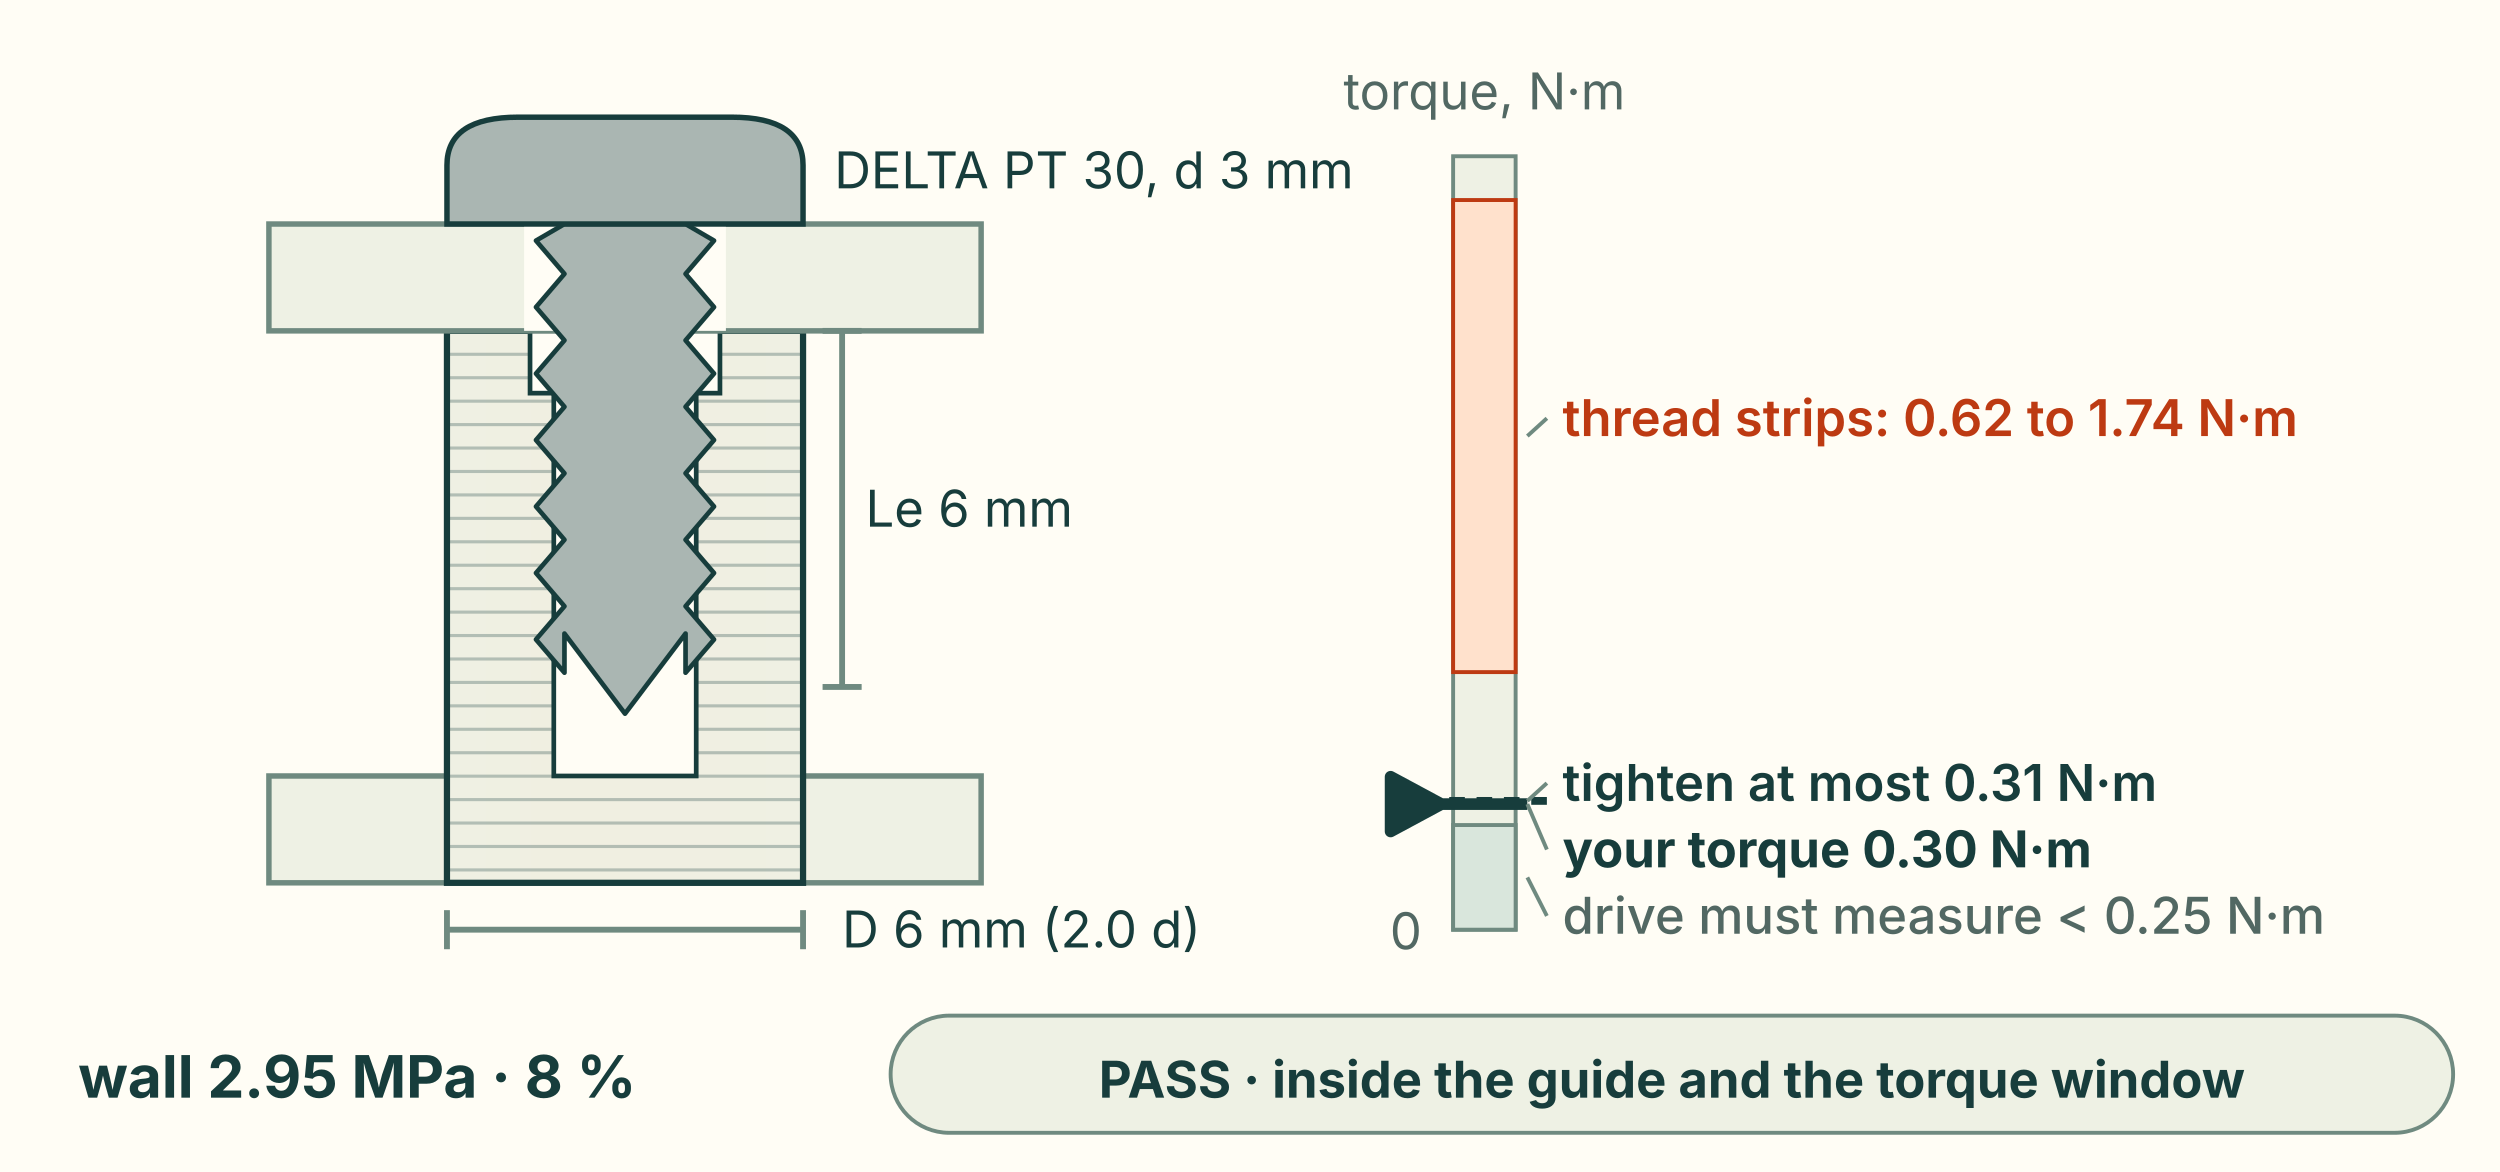
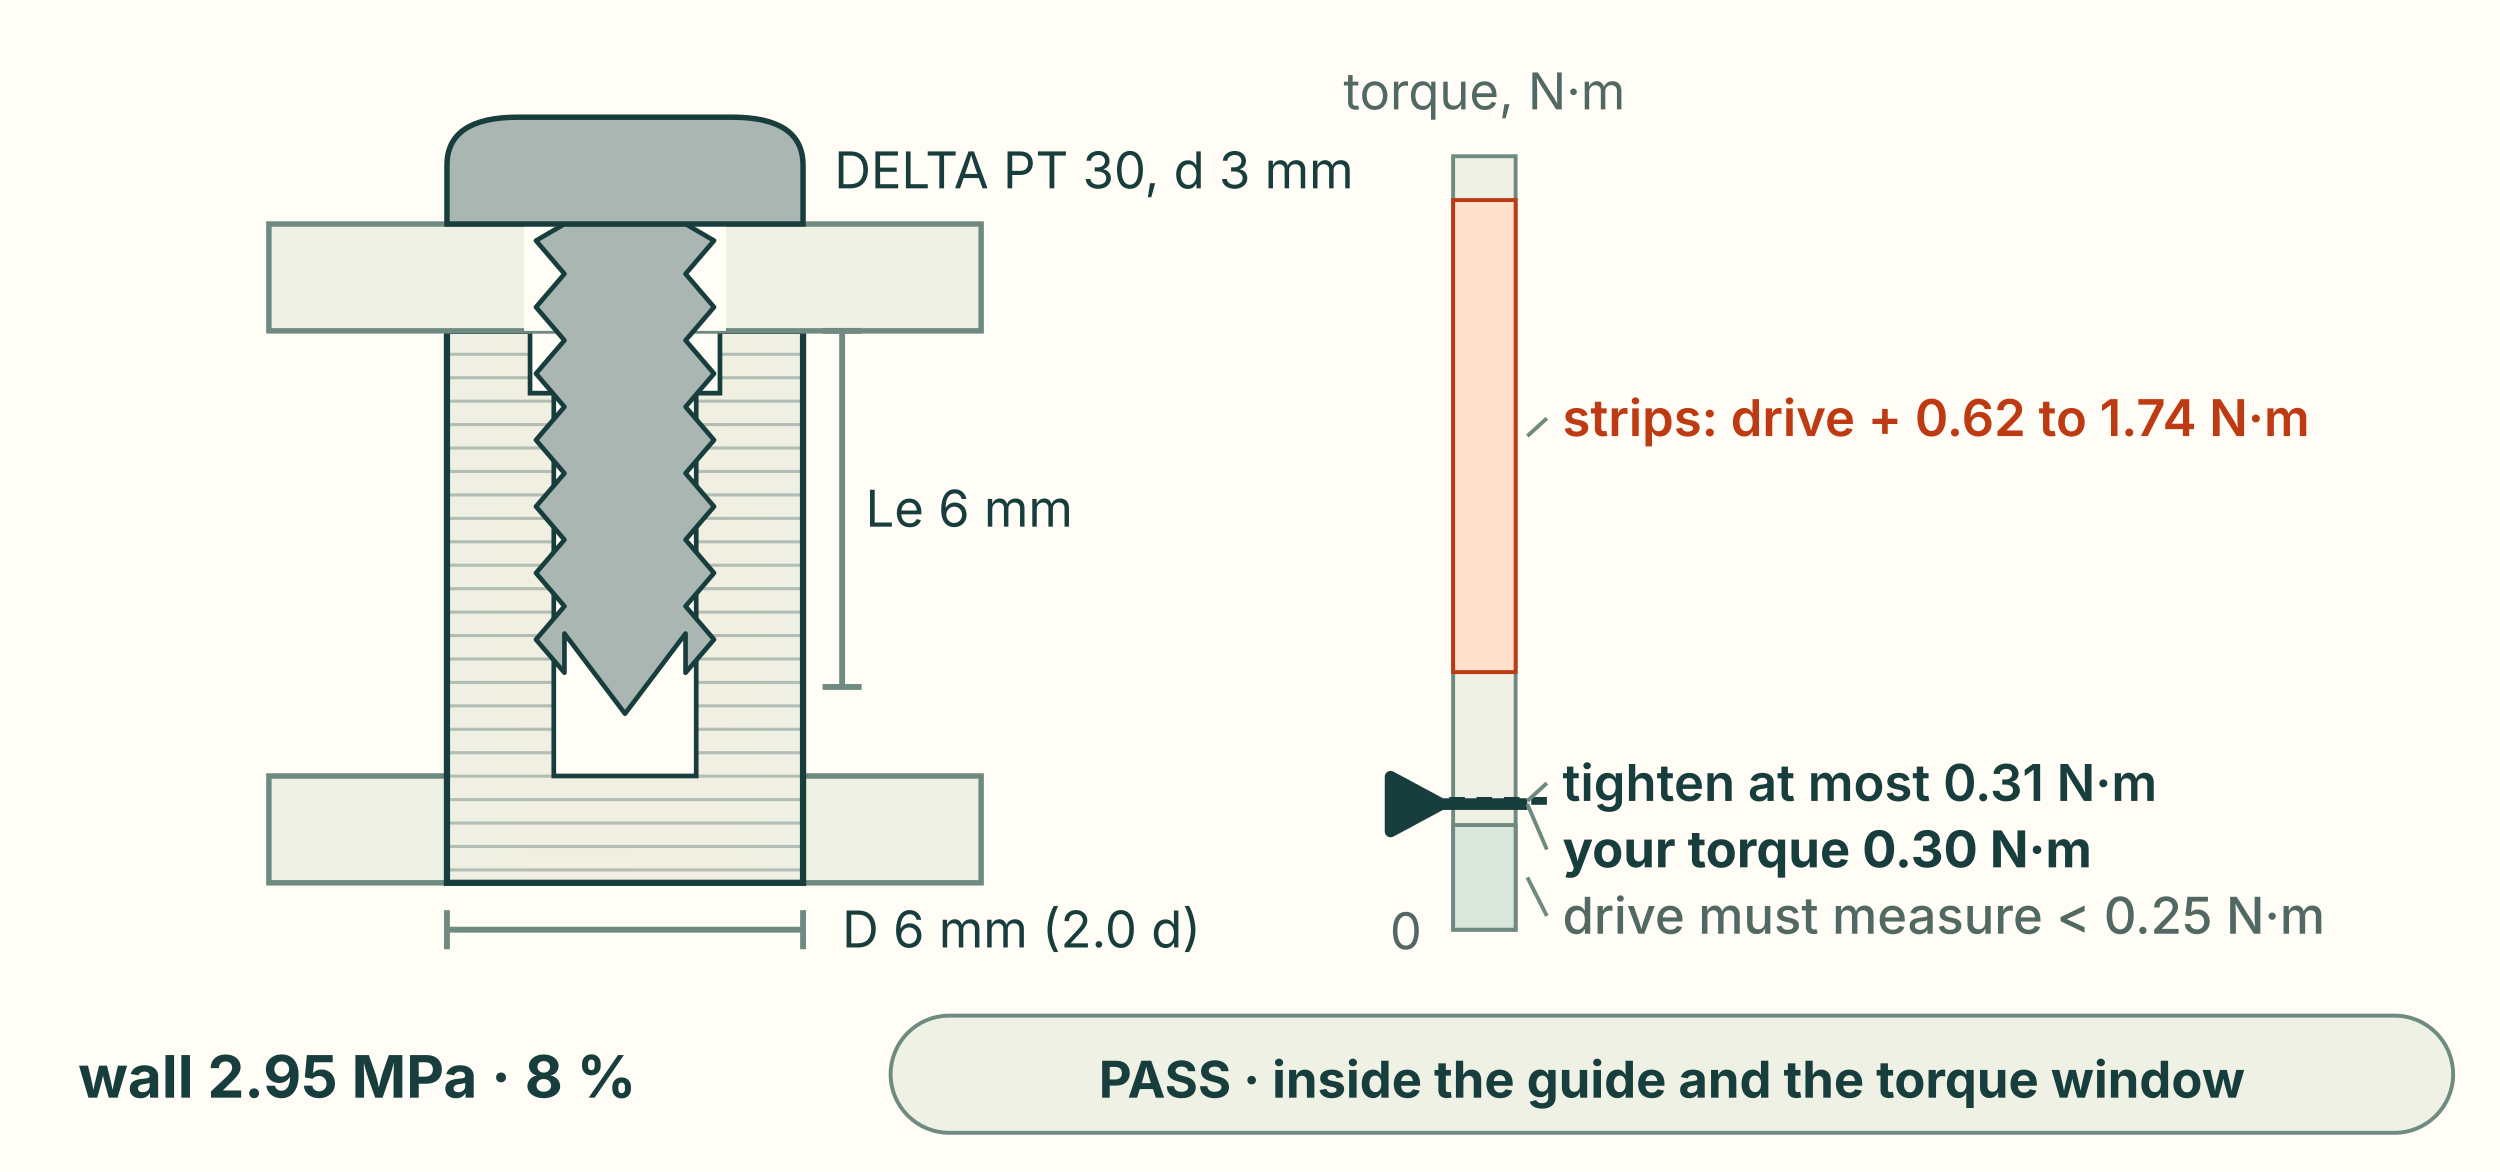
- <svg xmlns="http://www.w3.org/2000/svg" viewBox="0 0 640 300" width="640" height="300" role="img" aria-label="Screw-boss explorer: a DELTA PT 30 screw (3 mm) in a 6 mm boss of Bambu PLA Basic, printed upright, 6 mm of thread, tightened to 0.30 N·m: clamp 132 to 374 N; the thread strips at 767 N (0.62 N·m to 1.74 N·m), so tighten to at most 0.31 N·m and only if the measured drive torque is below 0.25 N·m; hoop stress 2.95 MPa, 8 % of the strength. A pass: inside the guide and the torque window. A starting point to test, not a rating.">
+ <svg xmlns="http://www.w3.org/2000/svg" viewBox="0 0 640 300" width="640" height="300" role="img" aria-label="Screw-boss explorer: a DELTA PT 30 screw (3 mm) in a 6 mm boss of Bambu PLA Basic, printed upright, 6 mm of thread, tightened to 0.30 N·m: clamp 22 to 374 N (the low end if the drive torque, which makes no clamp, is the most the window allows); the thread strips at 767 N, at 0.62 N·m to 1.74 N·m over the drive torque, so tighten to at most 0.31 N·m and only if the measured drive torque is below 0.25 N·m; hoop stress 2.95 MPa, 8 % of the strength. A pass: inside the guide and the torque window. A starting point to test, not a rating.">
  <rect width="640" height="300" fill="#fffdf5" />
  <defs>
    <linearGradient id="pb-still-hoop" x1="0" x2="1" y1="0" y2="0">
      <stop offset="0" stop-color="#eff0e3" />
      <stop offset="0.03" stop-color="#eff0e3" />
      <stop offset="0.06" stop-color="#eff0e3" />
      <stop offset="0.09" stop-color="#eff0e3" />
      <stop offset="0.13" stop-color="#eff0e2" />
      <stop offset="0.16" stop-color="#eff0e2" />
      <stop offset="0.19" stop-color="#eff0e2" />
      <stop offset="0.22" stop-color="#f0efe2" />
      <stop offset="0.25" stop-color="#f0efe1" />
      <stop offset="0.78" stop-color="#f0efe2" />
      <stop offset="0.81" stop-color="#eff0e2" />
      <stop offset="0.84" stop-color="#eff0e2" />
      <stop offset="0.88" stop-color="#eff0e2" />
      <stop offset="0.91" stop-color="#eff0e3" />
      <stop offset="0.94" stop-color="#eff0e3" />
      <stop offset="0.97" stop-color="#eff0e3" />
      <stop offset="1" stop-color="#eff0e3" />
    </linearGradient>
  </defs>
  <g font-family="Inter,system-ui,-apple-system,Segoe UI,sans-serif" font-size="15" fill="#173d3c">
    <rect data-part="floor" x="68.84" y="198.65" width="182.33" height="27.35" fill="#eef1e4" stroke="#6f8a80" stroke-width="1.4" />
    <rect data-part="boss" x="114.42" y="84.7" width="91.16" height="141.3" fill="url(#pb-still-hoop)" stroke="#173d3c" stroke-width="1.6" />
    <path data-part="layers" d="M114.42 90.7H205.58M114.42 96.7H205.58M114.42 102.7H205.58M114.42 108.7H205.58M114.42 114.7H205.58M114.42 120.7H205.58M114.42 126.7H205.58M114.42 132.7H205.58M114.42 138.7H205.58M114.42 144.7H205.58M114.42 150.7H205.58M114.42 156.7H205.58M114.42 162.7H205.58M114.42 168.7H205.58M114.42 174.7H205.58M114.42 180.7H205.58M114.42 186.7H205.58M114.42 192.7H205.58M114.42 198.7H205.58M114.42 204.7H205.58M114.42 210.7H205.58M114.42 216.7H205.58M114.42 222.7H205.58" stroke="#173d3c" stroke-width="0.8" opacity=".28" />
    <path data-part="hole" d="M135.69 84.7V100.65H141.77V198.65H178.23V100.65H184.31V84.7Z" fill="#fffdf5" stroke="#173d3c" stroke-width="1.2" />
    <rect data-part="lid" x="68.84" y="57.35" width="182.33" height="27.35" fill="#eef1e4" stroke="#6f8a80" stroke-width="1.4" />
    <rect x="134.17" y="57.35" width="51.66" height="27.35" fill="#fffdf5" />
    <path data-part="screw" d="M144.5 57.35L137.21 61.6L144.5 70.11L137.21 78.62L144.5 87.13L137.21 95.64L144.5 104.15L137.21 112.65L144.5 121.16L137.21 129.67L144.5 138.18L137.21 146.69L144.5 155.2L137.21 163.71L144.5 172.21L144.5 162.19L160 182.7L175.5 162.19L175.5 172.21L182.79 163.71L175.5 155.2L182.79 146.69L175.5 138.18L182.79 129.67L175.5 121.16L182.79 112.65L175.5 104.15L182.79 95.64L175.5 87.13L182.79 78.62L175.5 70.11L182.79 61.6L175.5 57.35Z" fill="#aab6b2" stroke="#173d3c" stroke-width="1.2" stroke-linejoin="round" />
    <path data-part="head" d="M114.42 57.35V42.31Q114.42 30 132.65 30H187.35Q205.58 30 205.58 42.31V57.35Z" fill="#aab6b2" stroke="#173d3c" stroke-width="1.4" />
    <text data-part="label-screw" x="213.58" y="48.22" font-size="13" stroke="#fffdf5" stroke-width="4" stroke-linejoin="round" paint-order="stroke">DELTA PT 30, d 3 mm</text>
    <path data-part="dim-d" d="M114.42 238H205.58M114.42 233v10M205.58 233v10" stroke="#6f8a80" stroke-width="1.5" />
    <path data-part="dim-le" d="M215.58 84.7V175.86M210.58 84.7h10M210.58 175.86h10" stroke="#6f8a80" stroke-width="1.5" />
    <text data-part="label-le" x="221.58" y="134.83" font-size="13" stroke="#fffdf5" stroke-width="4" stroke-linejoin="round" paint-order="stroke">Le 6 mm</text>
    <text data-part="label-hoop" x="20" y="281" font-weight="700" fill="#173d3c">wall 2.95 MPa · 8 %</text>
    <text data-part="label-outside" x="215.58" y="242.55" font-size="13" stroke="#fffdf5" stroke-width="4" stroke-linejoin="round" paint-order="stroke">D 6 mm (2.0 d)</text>
    <rect x="372" y="40" width="16" height="198" fill="#eef1e4" stroke="#6f8a80" />
    <rect data-part="drive" x="372" y="211.21" width="16" height="26.79" fill="#d9e6dc" stroke="#6f8a80" />
    <rect data-part="strip" x="372" y="51.21" width="16" height="120.85" fill="#ffe1cc" stroke="#bd3a12" />
    <path data-part="ceiling" d="M364 205.03H396" stroke="#173d3c" stroke-width="2" stroke-dasharray="4 3" />
    <path data-part="torque" d="M356 198.85L369 205.85L356 212.85ZM369 205.85H391" fill="#173d3c" stroke="#173d3c" stroke-width="3" stroke-linejoin="round" />
    <text x="364" y="243" text-anchor="end" font-size="13" fill="#526863">0</text>
    <text x="380" y="28" text-anchor="middle" font-size="13" fill="#526863">torque, N·m</text>
    <path d="M391 111.63L396 107.08" stroke="#6f8a80" stroke-width="1" />
-     <text data-part="label-strip" x="400" y="111.63" font-size="13" font-weight="600" fill="#bd3a12">thread strips: 0.62 to 1.74 N·m</text>
+     <text data-part="label-strip" x="400" y="111.63" font-size="13" font-weight="600" fill="#bd3a12">strips: drive + 0.62 to 1.74 N·m</text>
    <path d="M391 205.03L396 200.48" stroke="#6f8a80" stroke-width="1" />
    <text data-part="label-ceiling" x="400" y="205.03" font-size="13" font-weight="600" fill="#173d3c">tighten at most 0.31 N·m</text>
    <path d="M391 205.85L396 217.48" stroke="#6f8a80" stroke-width="1" />
    <text data-part="label-torque" x="400" y="222.03" font-size="13" font-weight="700" fill="#173d3c">your torque 0.30 N·m</text>
    <path d="M391 224.61L396 234.48" stroke="#6f8a80" stroke-width="1" />
    <text data-part="label-drive" x="400" y="239.03" font-size="13" font-weight="500" fill="#526863">drive must measure &lt; 0.25 N·m</text>
    <rect data-part="verdict-box" x="228" y="260" width="400" height="30" rx="15" fill="#eef1e4" stroke="#6f8a80" />
    <text data-part="label-verdict" x="428" y="281" text-anchor="middle" font-size="13" font-weight="700" fill="#173d3c">PASS · inside the guide and the torque window</text>
  </g>
</svg>
